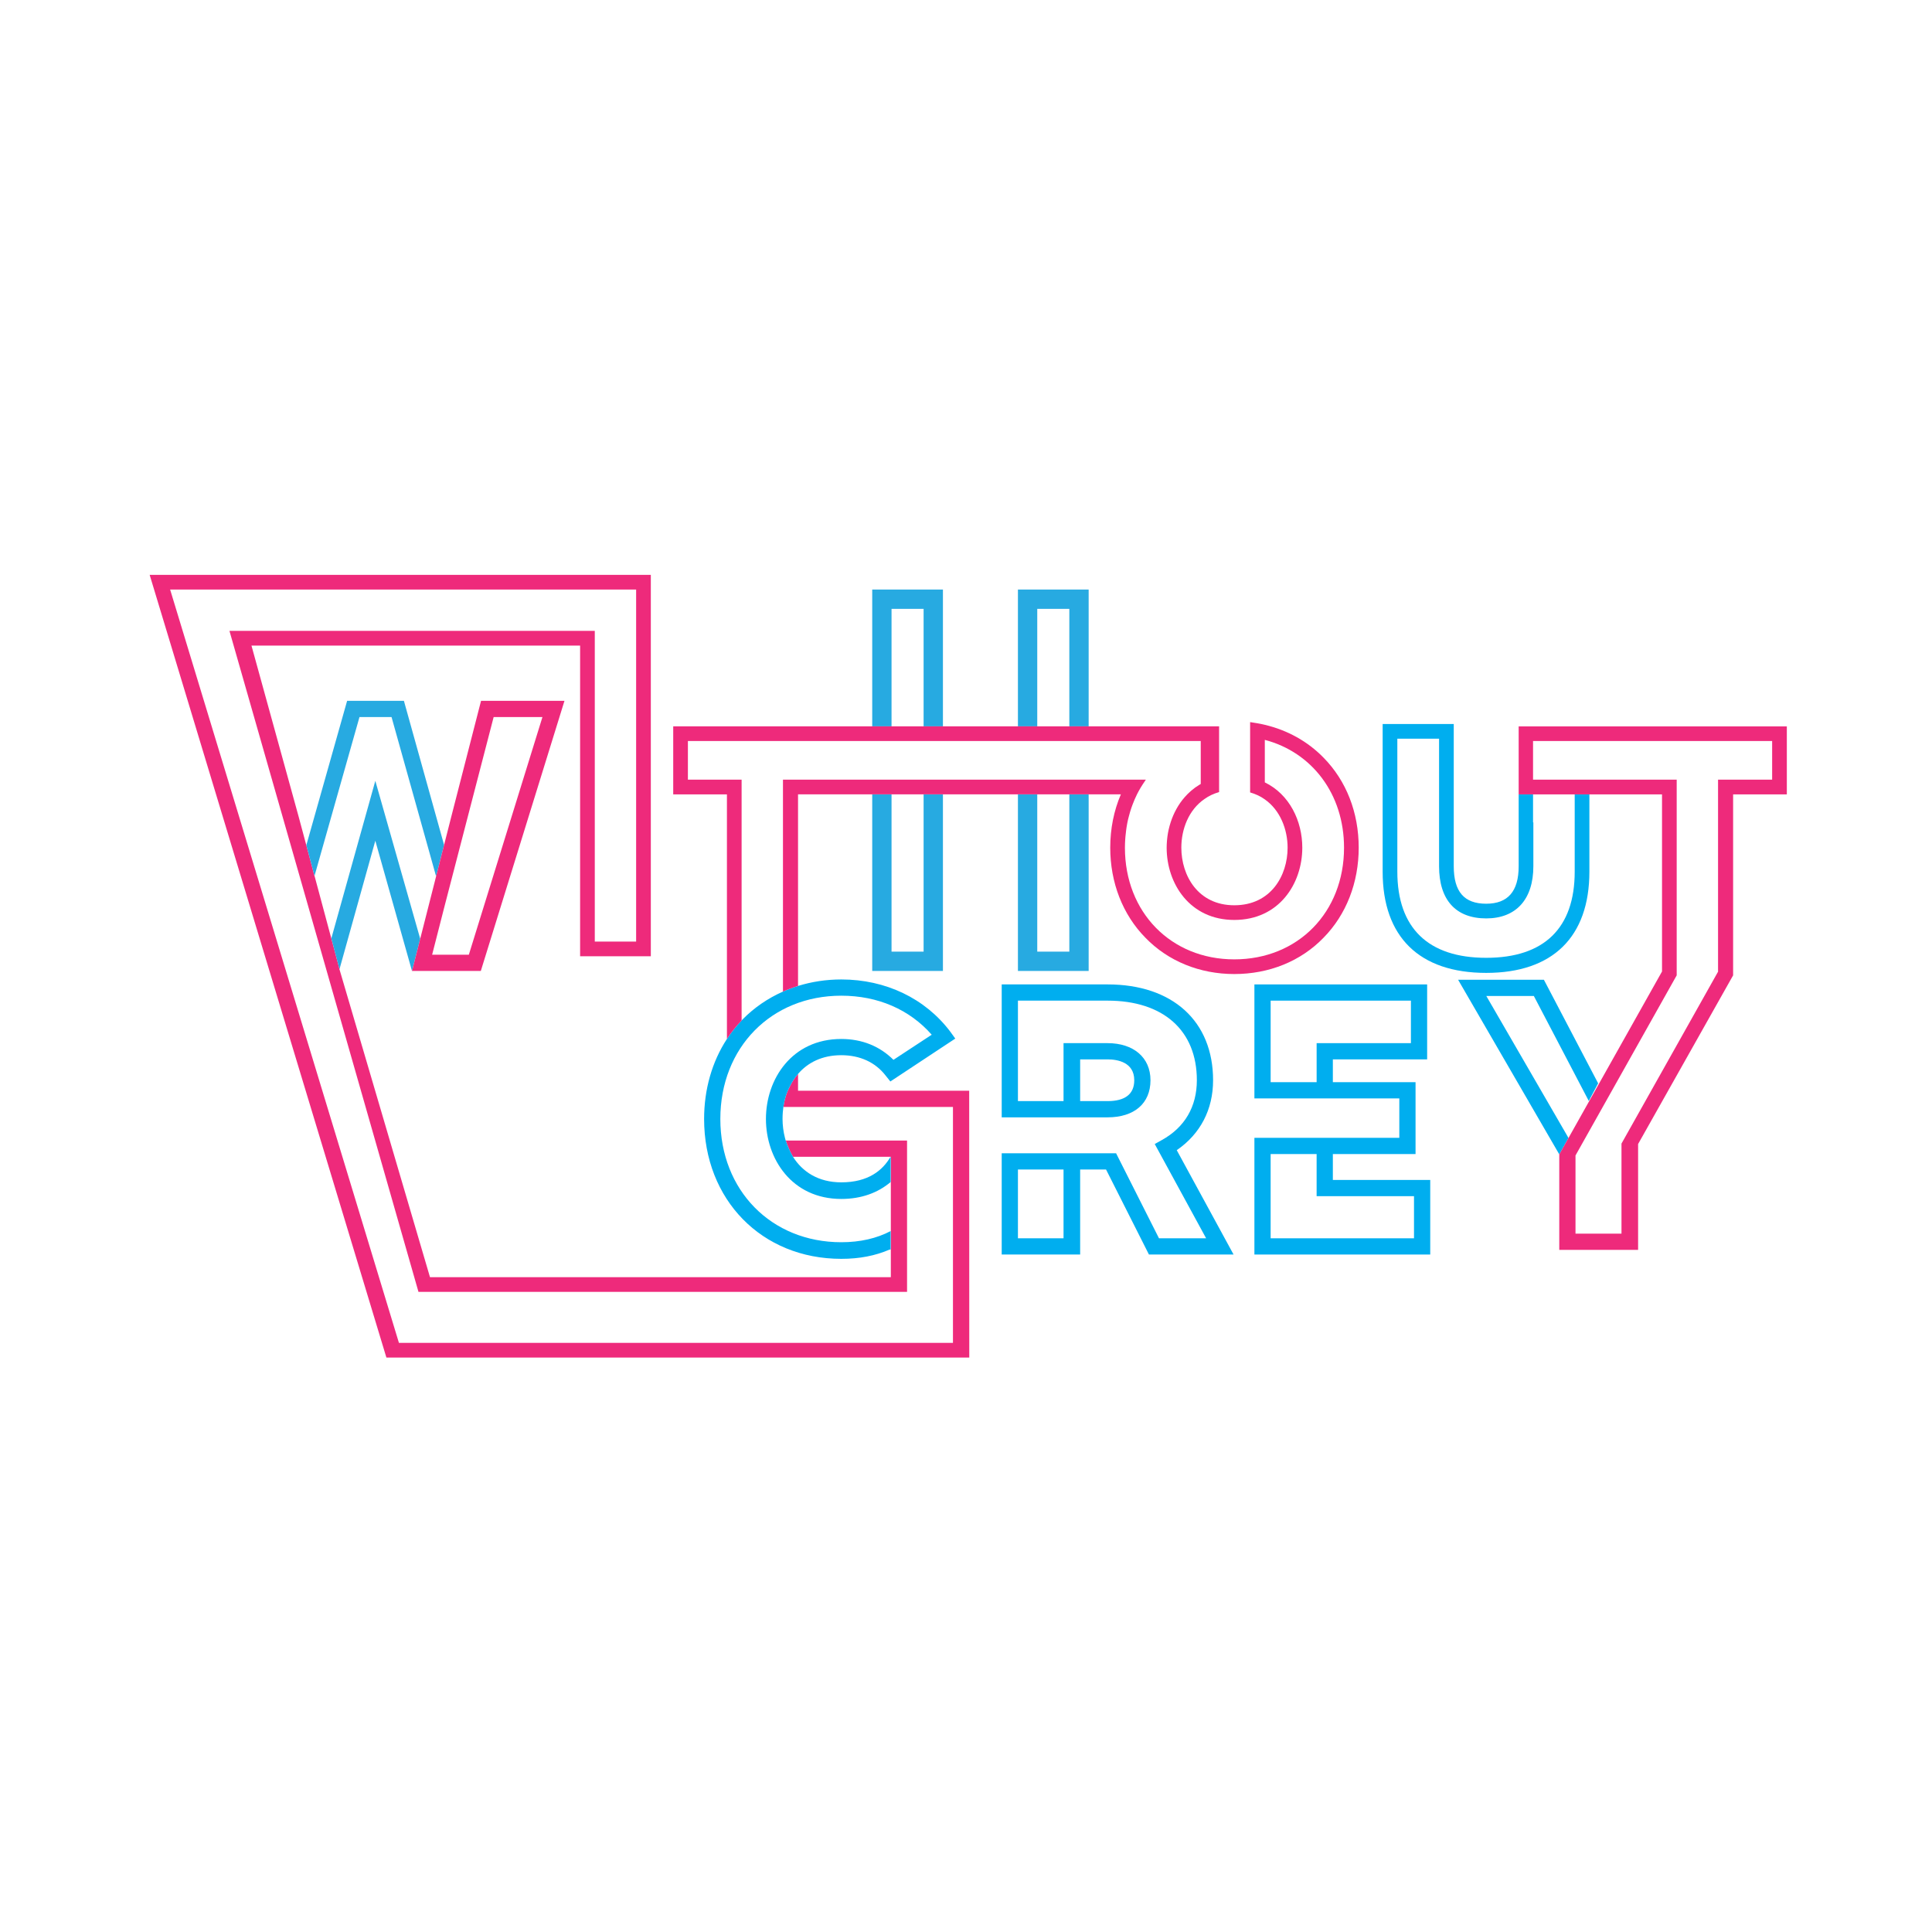
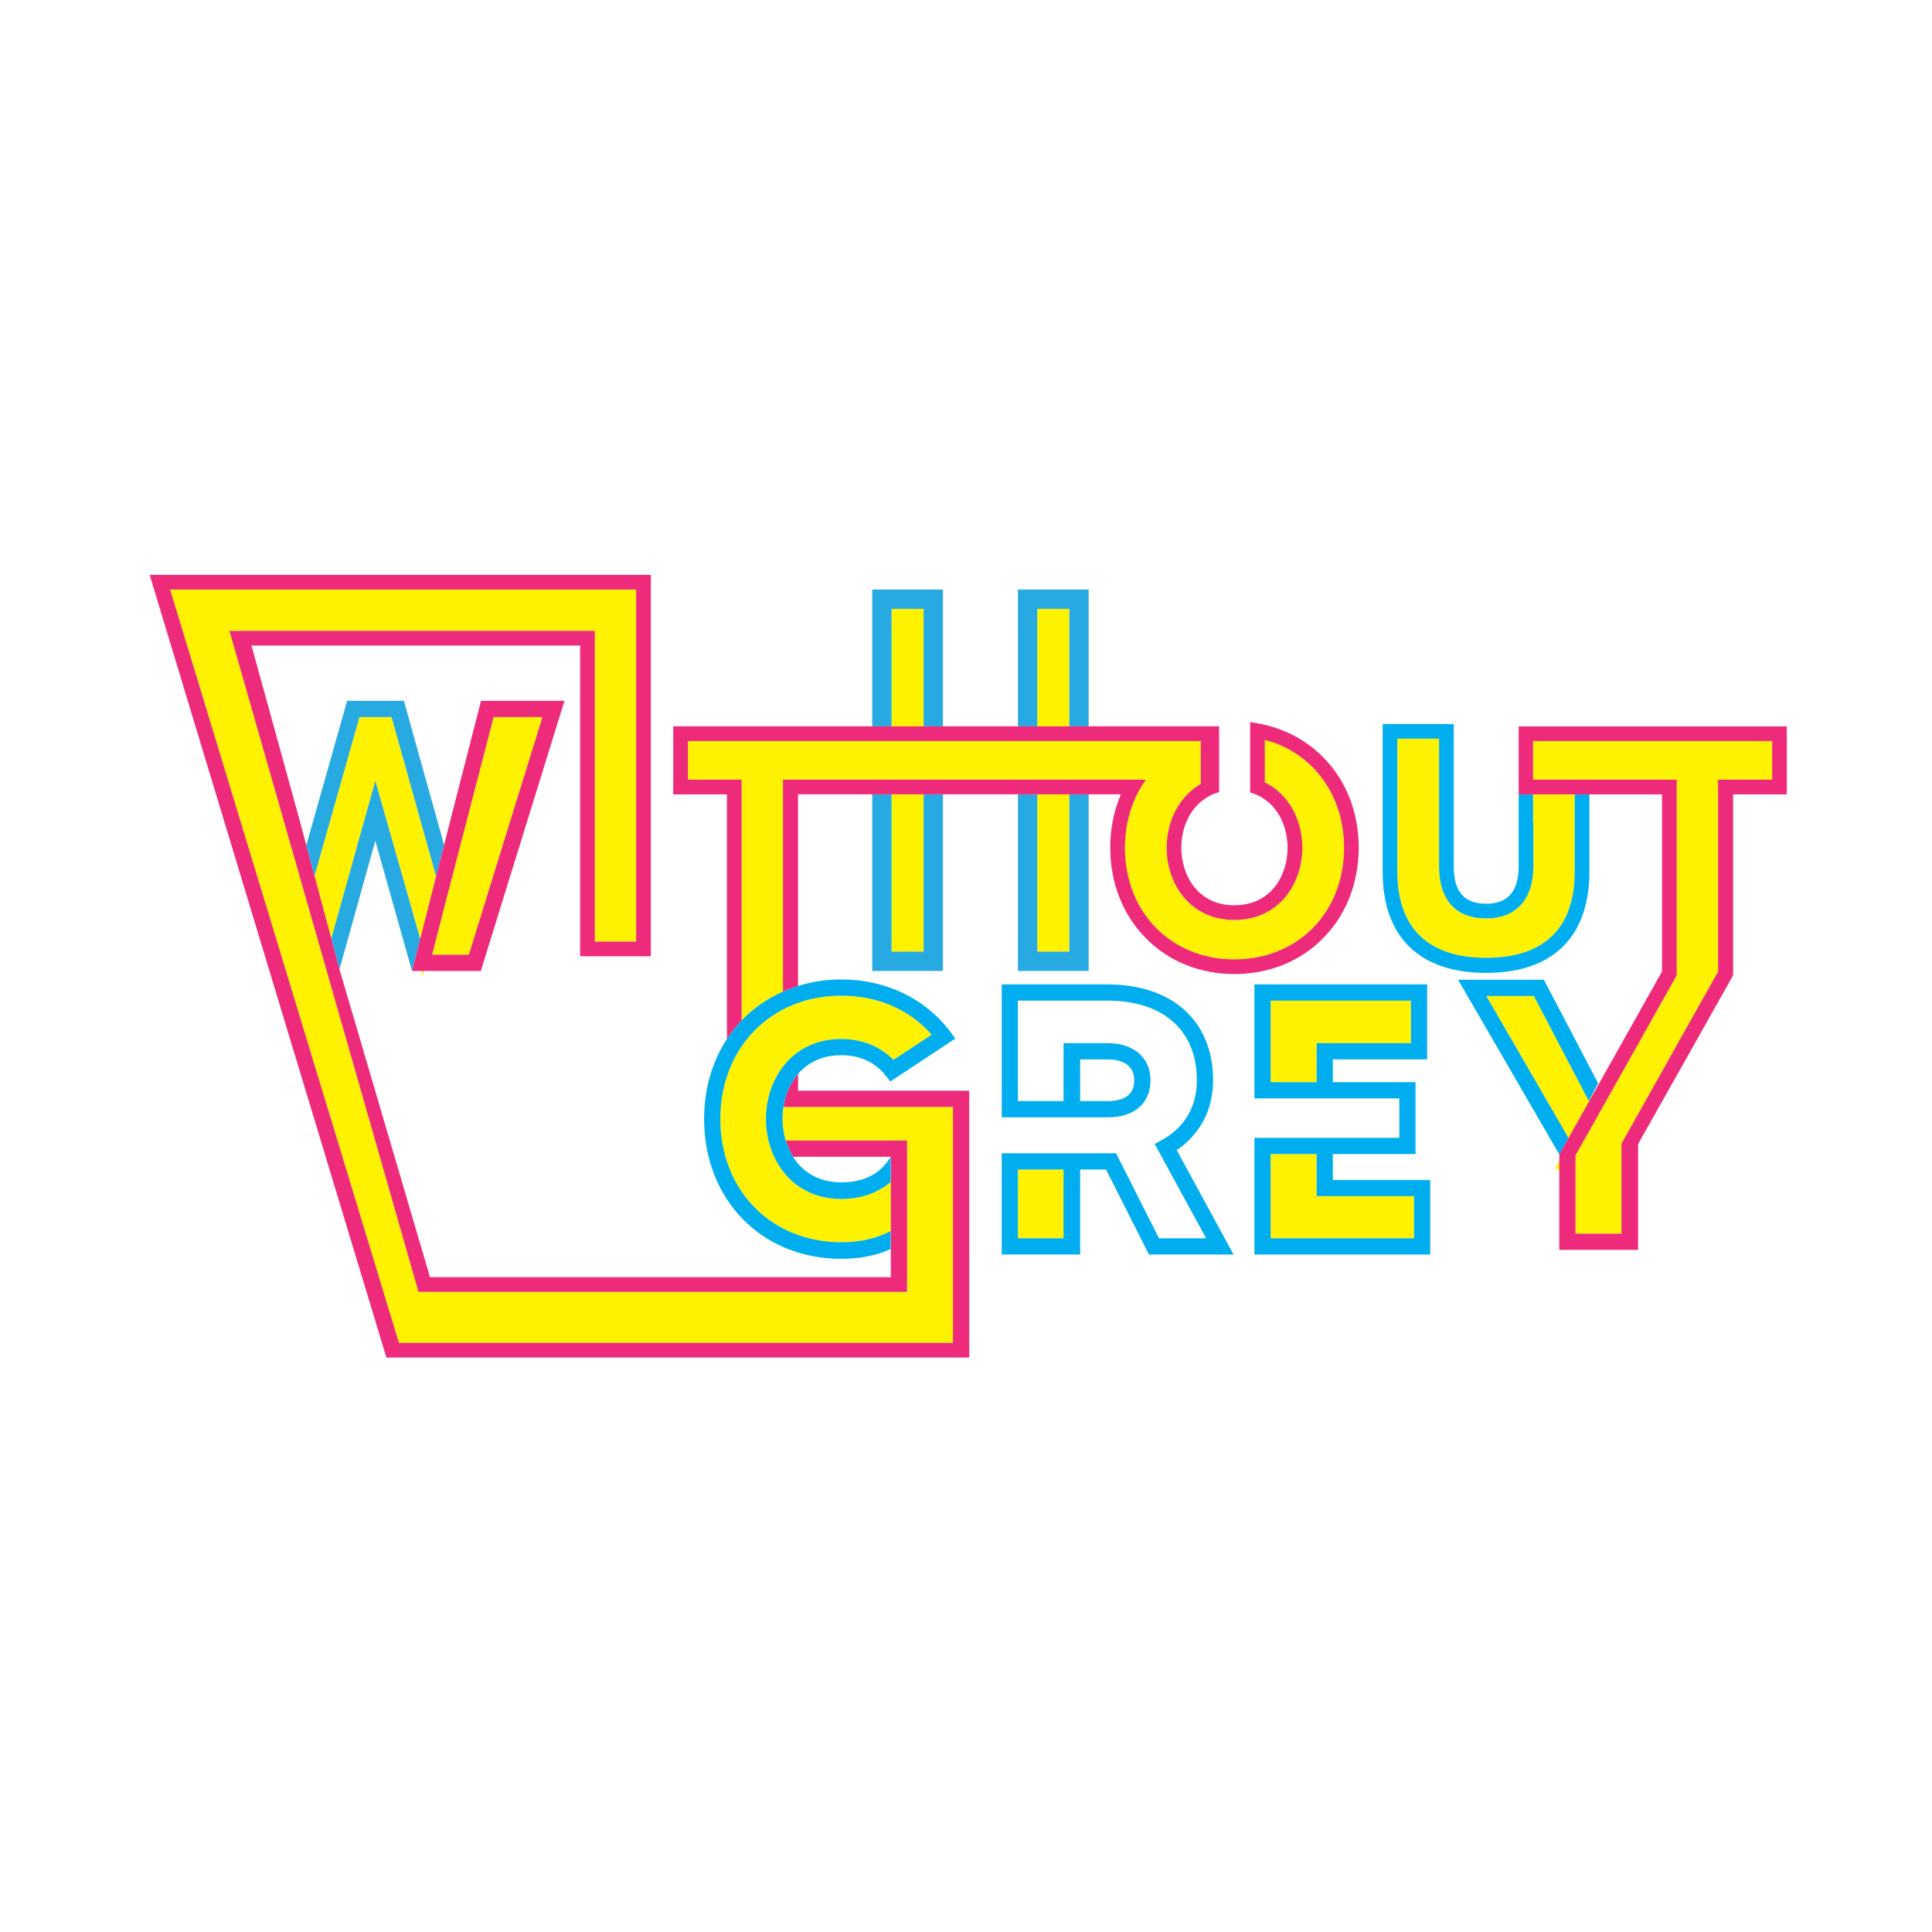
<svg xmlns="http://www.w3.org/2000/svg" version="1.1" id="Layer_1" x="0px" y="0px" width="500px" height="500px" viewBox="0 0 500 500" enable-background="new 0 0 500 500" xml:space="preserve">
  <g>
-     <path fill="none" d="M234.167,295.168h0.578v35.365v3.801h-4.2H112.399h-2.565h-1.535L59.383,163.273h94.547v80.409h10.701   l0-91.109H44.028l59.215,194.96h143.382v-61.049h-43.886c-0.13,0.914-0.216,1.943-0.216,3.101c0,1.643,0.212,3.308,0.631,4.921   c0.034,0.132,0.072,0.264,0.109,0.396c0.024,0.081,0.056,0.176,0.085,0.266h27.197H234.167z" />
-     <path fill="none" d="M217.724,305.986c7.044,0,10.739-3.15,12.75-6.618h-25.251C207.642,303.212,211.732,305.986,217.724,305.986z" />
-     <polygon fill="none" points="97.132,202.08 108.751,242.957 112.861,226.801 101.333,185.579 93.032,185.579 81.398,226.671    86.66,246.284 85.75,242.856  " />
-     <rect x="230.729" y="205.581" fill="none" width="8.301" height="40.703" />
-     <polygon fill="none" points="121.334,247.083 140.383,185.579 127.755,185.579 115.034,234.582 111.833,247.083  " />
-     <rect x="230.729" y="157.573" fill="none" width="8.301" height="30.407" />
-     <path fill="none" d="M202.631,256.621V201.78H217h71.25h3.775h4.517c-0.084,0.116-0.155,0.242-0.237,0.359   c-0.028,0.042-0.055,0.085-0.083,0.126c-0.357,0.518-0.7,1.047-1.026,1.59c-0.332,0.562-0.652,1.131-0.946,1.722   c-0.023,0.046-0.043,0.095-0.065,0.141c-0.389,0.792-0.736,1.611-1.055,2.45c-0.107,0.284-0.215,0.567-0.313,0.856   c-0.118,0.342-0.23,0.688-0.336,1.039c-0.114,0.376-0.218,0.759-0.317,1.144c-0.073,0.283-0.154,0.562-0.221,0.848   c-0.149,0.653-0.276,1.318-0.385,1.992c-0.04,0.245-0.07,0.494-0.104,0.742c-0.071,0.522-0.133,1.049-0.18,1.583   c-0.021,0.235-0.043,0.47-0.059,0.708c-0.051,0.758-0.086,1.523-0.086,2.302c0,16.701,11.901,28.902,28.302,28.902   c16.501,0,28.402-12.201,28.402-28.902c0-13.901-8.301-24.702-20.502-27.902v11.001c6.4,3.1,9.701,10,9.701,16.901   c0,9.3-6.001,18.701-17.602,18.701c-11.5,0-17.501-9.401-17.501-18.701c0-0.567,0.03-1.134,0.075-1.7   c0.011-0.14,0.023-0.28,0.037-0.419c0.054-0.544,0.122-1.087,0.217-1.625c0.004-0.021,0.006-0.041,0.01-0.061   c0.103-0.575,0.234-1.143,0.384-1.706c0.027-0.102,0.057-0.203,0.085-0.304c0.322-1.143,0.74-2.254,1.256-3.315   c0.024-0.05,0.05-0.099,0.074-0.148c0.543-1.092,1.188-2.128,1.937-3.085c0.014-0.018,0.027-0.034,0.041-0.051   c0.382-0.485,0.796-0.944,1.23-1.385h-0.013c0.042-0.042,0.089-0.081,0.131-0.123c0.2-0.2,0.409-0.392,0.621-0.581   c0.092-0.082,0.18-0.167,0.273-0.248c0.316-0.271,0.642-0.532,0.981-0.778c0.024-0.018,0.047-0.037,0.071-0.054   c0.321-0.23,0.655-0.447,0.998-0.655c0.056-0.035,0.108-0.073,0.166-0.107c0.08-0.047,0.165-0.09,0.246-0.136v-11.122l-8.918,0.002   H288.25H217h-38.971v10h13.901v62.315c0.099-0.103,0.192-0.211,0.292-0.313C195.202,260.758,198.732,258.35,202.631,256.621z" />
-     <path fill="none" d="M293.544,279.567c0-4.7-4.4-5.4-6.9-5.4h-7.101v10.8h7.101C291.144,284.967,293.544,283.168,293.544,279.567z" />
-     <rect x="268.441" y="157.573" fill="none" width="8.301" height="30.407" />
-     <rect x="268.441" y="205.581" fill="none" width="8.301" height="40.703" />
-     <rect x="263.441" y="302.668" fill="none" width="11.801" height="17.802" />
-     <polygon fill="none" points="340.742,298.668 328.841,298.668 328.841,320.47 365.943,320.47 365.943,309.568 340.742,309.568  " />
-     <polygon fill="none" points="365.143,258.966 328.841,258.966 328.841,280.067 340.742,280.067 340.742,269.967 365.143,269.967     " />
-     <path fill="none" d="M396.831,212.833v11.348c0,8.601-4.501,13.501-12.201,13.501c-7.9,0-12.2-4.801-12.2-13.501V191.18h-10.801   v34.402c0,14.601,8,22.301,23.001,22.301s22.901-7.7,22.901-22.301v-12.748v-7.253h-10.78v7.253H396.831z" />
-     <polygon fill="none" points="396.751,191.78 396.751,197.667 396.751,201.78 418.668,201.78 433.929,201.78 433.929,252.417    432.264,255.381 412.504,290.552 405.059,303.805 407.738,299.035 407.738,299.765 407.738,304.75 407.738,319.266 419.64,319.266    419.64,300.322 419.64,295.959 444.655,251.43 444.63,251.383 444.63,201.78 458.63,201.78 458.63,191.78 418.668,191.78  " />
-     <polygon fill="#27AAE1" points="239.03,246.283 230.729,246.283 230.729,205.581 225.729,205.581 225.729,251.283 244.03,251.283    244.03,205.581 239.03,205.581  " />
-     <polygon fill="#27AAE1" points="230.729,157.573 239.03,157.573 239.03,187.979 244.03,187.979 244.03,152.573 225.729,152.573    225.729,187.979 230.729,187.979  " />
-     <polygon fill="#27AAE1" points="268.441,157.573 276.742,157.573 276.742,187.979 281.742,187.979 281.742,152.573    263.441,152.573 263.441,187.979 268.441,187.979  " />
-     <polygon fill="#27AAE1" points="276.742,246.283 268.441,246.283 268.441,205.581 263.441,205.581 263.441,251.283    281.742,251.283 281.742,205.581 276.742,205.581  " />
-     <path fill="#00AEEF" d="M407.531,212.833v12.748c0,14.601-7.9,22.301-22.901,22.301s-23.001-7.7-23.001-22.301V191.18h10.801   v33.002c0,8.7,4.3,13.501,12.2,13.501c7.7,0,12.201-4.9,12.201-13.501v-11.348h-0.08v-7.253h-3.721v18.601   c0,6.5-2.8,9.701-8.4,9.701c-5.7,0-8.4-3.101-8.4-9.701v-36.802h-3.042h-0.758h-10.801h-0.649h-3.151v38.202   c0,16.901,9.501,26.202,26.802,26.202c17.201,0,26.702-9.301,26.702-26.202v-20.001h-3.801V212.833z" />
-     <path fill="#00AEEF" d="M313.945,279.567c0-15.302-10.501-24.802-27.302-24.802h-27.401v34.402h27.401   c6.9,0,11.101-3.601,11.101-9.601c0-5.9-4.4-9.601-11.101-9.601h-11.401v15h-11.801v-26.001h23.202   c14.401,0,23.102,7.7,23.102,20.602c0,6.8-3.101,12.2-9.101,15.501l-1.801,1l13.301,24.401h-12.2l-11.101-22.001h-8h-21.602v26.201   h20.301v-22.002h6.701l11.1,22.002h21.902l-14.701-27.002C310.645,293.468,313.945,287.168,313.945,279.567z M279.543,274.167   h7.101c2.5,0,6.9,0.7,6.9,5.4c0,3.601-2.4,5.399-6.9,5.399h-7.101V274.167z M275.242,320.47h-11.801v-17.802h11.801V320.47z" />
-     <path fill="#00AEEF" d="M344.941,298.668h21.401v-18.601h-21.401v-5.9h24.402v-19.401h-44.703v29.502h37.502v10.201h-37.502v30.201   h45.503v-19.301h-25.202V298.668z M340.742,280.067h-11.901v-21.102h36.302v11.001h-24.4V280.067z M365.943,309.568v10.901h-37.103   v-21.802h11.901v10.9H365.943z" />
-     <path fill="#EE2A7B" d="M202.739,286.484h43.886v61.049H103.243l-59.215-194.96H164.63l0,91.109H153.93v-80.409H59.383   l48.916,171.061h126.446v-3.801v-35.365h-31.397c0.376,1.17,1.16,3.002,1.832,4.117h-0.012c0.018,0.028,0.037,0.055,0.055,0.083   h25.251c0.007-0.013,0.016-0.024,0.023-0.037v0.037h0.048v31.165H111.281l-23.449-79.75l0.011-0.039l-1.183-4.46l-5.261-19.613   l-0.007,0.025l-1.198-4.517l-2.928-10.916l-12.187-44.189h85.052v80.409h18.301v-98.709l-129.701-0.001l61.268,202.562h150.849   l-0.021-69.05h-44.294v-4.353c-0.918,1.07-1.678,2.267-2.274,3.549C204.162,281.686,203.182,283.382,202.739,286.484z" />
-     <path fill="#00AEEF" d="M192.222,263.783c-0.1,0.102-0.193,0.21-0.292,0.313c-1.415,1.476-2.684,3.075-3.8,4.782   c-3.86,5.902-5.908,13.069-5.908,20.707c0,20.901,14.901,36.202,35.502,36.202c4.7,0,8.801-0.8,12.501-2.4h0.272v-4.786   c-3.595,1.89-7.885,2.886-12.773,2.886c-18.101,0-31.302-13.4-31.302-31.901s13.201-31.902,31.302-31.902   c9.501,0,17.701,3.601,23.401,10.101l-9.9,6.5c-3.5-3.5-8.101-5.4-13.501-5.4c-12.801,0-19.501,10.401-19.501,20.702   c0,10.3,6.7,20.701,19.501,20.701c5.187,0,9.477-1.593,12.773-4.379v-6.539v-0.037c-0.007,0.013-0.016,0.024-0.023,0.037   c-2.011,3.468-5.706,6.618-12.75,6.618c-5.991,0-10.082-2.774-12.501-6.618c-0.018-0.028-0.037-0.055-0.055-0.083h0.012   c-0.672-1.115-1.456-2.947-1.832-4.117c-0.029-0.09-0.061-0.185-0.085-0.266c-0.038-0.133-0.075-0.265-0.109-0.396   c-0.418-1.613-0.631-3.278-0.631-4.921c0-1.157,0.086-2.187,0.216-3.101c0.442-3.103,1.422-4.799,1.518-5.004   c0.596-1.282,1.356-2.479,2.274-3.549c2.488-2.901,6.174-4.848,11.192-4.848c4.8,0,8.801,1.8,11.501,5.301l1.2,1.5l16.801-11.102   l-1.3-1.8c-6.5-8.601-16.701-13.501-28.202-13.501c-3.892,0-7.657,0.58-11.192,1.676c-1.336,0.413-2.637,0.902-3.9,1.463   C198.732,258.35,195.202,260.758,192.222,263.783z" />
-     <polygon fill="#27AAE1" points="97.132,202.08 85.75,242.856 86.66,246.284 87.843,250.745 87.862,250.817 97.132,217.581    106.626,251.308 108.609,243.516 108.751,242.957  " />
-     <polygon fill="#27AAE1" points="81.398,226.671 93.032,185.579 101.333,185.579 112.861,226.801 114.928,218.674 104.533,181.379    89.832,181.379 79.279,218.734 80.193,222.179 81.391,226.696  " />
-     <path fill="#EE2A7B" d="M108.751,242.957l-0.142,0.559l-1.976,7.768h17.801l20.349-65.704l1.301-4.2h-4.4h-12.838h-4.354   l-1.079,4.2l-6.607,25.717l-1.877,7.377l-2.067,8.127L108.751,242.957z M115.034,234.582l12.721-49.003h12.628l-19.049,61.504h-9.5   L115.034,234.582z" />
-     <path fill="#EE2A7B" d="M351.632,219.381c0-9.101-3.2-17.301-9.101-23.301c-4.1-4.201-9.301-7.101-15.201-8.501   c-1.199-0.3-2.5-0.5-3.8-0.7v18.201c1.4,0.4,2.7,1,3.8,1.8c4.001,2.8,5.9,7.801,5.9,12.501c0,7.2-4.3,14.901-13.801,14.901   c-9.4,0-13.7-7.701-13.7-14.901c0-4.8,1.899-9.801,6-12.601c1.093-0.794,2.382-1.39,3.771-1.79v-0.24v-3.662v-10.305v-2.803h-4.75   h-29.008h-5h-8.301h-5H244.03h-5h-8.301h-5h-51.5v17.601h13.9v63.297c1.116-1.707,2.385-3.307,3.8-4.782V201.78h-13.901v-10H217   h71.25h13.582l8.918-0.002v11.122c-0.081,0.046-0.166,0.088-0.246,0.136c-0.058,0.034-0.11,0.072-0.166,0.107   c-0.343,0.208-0.677,0.424-0.998,0.655c-0.024,0.018-0.047,0.037-0.071,0.054c-0.34,0.247-0.665,0.508-0.981,0.778   c-0.094,0.08-0.182,0.166-0.273,0.248c-0.212,0.189-0.421,0.381-0.621,0.581c-0.042,0.042-0.089,0.08-0.131,0.123h0.013   c-0.435,0.441-0.849,0.9-1.23,1.385c-0.014,0.017-0.027,0.034-0.041,0.051c-0.749,0.958-1.394,1.993-1.937,3.085   c-0.024,0.049-0.05,0.098-0.074,0.148c-0.516,1.061-0.934,2.172-1.256,3.315c-0.028,0.102-0.058,0.203-0.085,0.304   c-0.149,0.563-0.281,1.131-0.384,1.706c-0.004,0.02-0.006,0.041-0.01,0.061c-0.095,0.538-0.163,1.081-0.217,1.625   c-0.014,0.14-0.026,0.279-0.037,0.419c-0.045,0.566-0.075,1.133-0.075,1.7c0,9.3,6.001,18.701,17.501,18.701   c11.601,0,17.602-9.401,17.602-18.701c0-6.9-3.301-13.801-9.701-16.901v-11.001c12.201,3.2,20.502,14.001,20.502,27.902   c0,16.701-11.901,28.902-28.402,28.902c-16.4,0-28.302-12.201-28.302-28.902c0-0.779,0.035-1.544,0.086-2.302   c0.016-0.238,0.038-0.473,0.059-0.708c0.047-0.534,0.108-1.061,0.18-1.583c0.034-0.248,0.064-0.497,0.104-0.742   c0.108-0.674,0.235-1.339,0.385-1.992c0.066-0.287,0.147-0.565,0.221-0.848c0.1-0.385,0.203-0.767,0.317-1.144   c0.105-0.35,0.218-0.696,0.336-1.039c0.099-0.289,0.206-0.572,0.313-0.856c0.318-0.839,0.666-1.659,1.055-2.45   c0.022-0.046,0.042-0.094,0.065-0.141c0.294-0.59,0.614-1.16,0.946-1.722c0.326-0.542,0.669-1.072,1.026-1.59   c0.028-0.042,0.055-0.085,0.083-0.126c0.082-0.117,0.153-0.243,0.237-0.359h-4.517h-3.775H217h-14.369v54.841   c1.263-0.561,2.564-1.05,3.9-1.463v-49.578h19.198h5h8.301h5h19.411h5h8.301h5h8.337c-1.802,4.199-2.751,8.865-2.751,13.801   c0,9,3.2,17.301,9.101,23.301c5.9,6.101,14.101,9.4,23.001,9.4c9.001,0,17.201-3.3,23.102-9.4   C348.432,236.682,351.632,228.382,351.632,219.381z" />
-     <polygon fill="#00AEEF" points="384.657,257.762 396.958,257.762 411.177,284.929 413.595,280.362 399.559,253.562    377.357,253.562 403.54,298.75 405.926,294.503  " />
-     <path fill="#EE2A7B" d="M393.03,187.979v0.313v17.289h3.721h10.78h3.801h18.797v45.802l0.011,0.02l-1.213,2.159l-23.001,40.941   l-2.386,4.247l-0.002,0.004v4.196v20.516h20.401v-19.278v-8.112l22.9-40.658l1.045-1.855l0.645-1.145v-46.836h13.901v-17.601   H393.03z M458.63,201.78h-14v49.603l0.025,0.047l-25.016,44.529v4.363v18.943h-11.901V304.75v-4.985v-0.729l-2.68,4.77   l7.445-13.253l19.76-35.171l1.665-2.964V201.78h-15.261h-21.917v-4.113v-5.887h21.917h39.962V201.78z" />
+     <path fill="none" d="M293.544,279.566c0-4.699-4.399-5.399-6.899-5.399h-7.102v10.799h7.102   C291.145,284.966,293.544,283.168,293.544,279.566z" />
+     <path fill="none" d="M230.474,299.368h-25.251c-0.017-0.026-0.035-0.052-0.051-0.077h-0.001c0.017,0.026,0.035,0.053,0.052,0.079   c2.419,3.844,6.51,6.618,12.501,6.618c7.044,0,10.739-3.15,12.75-6.618c0.007-0.013,0.016-0.024,0.023-0.037v-0.002   C230.49,299.344,230.481,299.355,230.474,299.368z" />
+     <polygon fill="none" points="230.545,299.368 230.497,299.368 230.497,299.37 230.497,303.364 230.545,303.327  " />
+     <polygon fill="#FFF200" points="239.03,205.579 238.03,205.579 231.729,205.579 230.729,205.579 228.729,205.579 228.729,205.581    230.729,205.581 230.729,246.283 239.03,246.283 239.03,205.581 241.03,205.581 241.03,205.579  " />
+     <polygon fill="#FFF200" points="276.742,205.579 275.742,205.579 269.441,205.579 268.441,205.579 266.441,205.579    266.441,205.581 268.441,205.581 268.441,246.283 276.742,246.283 276.742,205.581 278.742,205.581 278.742,205.579  " />
+     <path fill="#FFF200" d="M202.631,256.62v-1.078v-53.763H217h71.251h3.774h4.518c-0.084,0.116-0.155,0.242-0.236,0.359   c-0.029,0.041-0.056,0.084-0.084,0.126c-0.356,0.518-0.699,1.048-1.025,1.59c-0.332,0.562-0.652,1.132-0.946,1.722   c-0.022,0.047-0.043,0.095-0.065,0.141c-0.389,0.791-0.736,1.611-1.055,2.45c-0.107,0.284-0.214,0.567-0.313,0.856   c-0.118,0.343-0.231,0.689-0.336,1.039c-0.114,0.377-0.217,0.759-0.317,1.144c-0.074,0.283-0.155,0.561-0.222,0.848   c-0.149,0.653-0.276,1.318-0.385,1.992c-0.039,0.245-0.07,0.494-0.104,0.742c-0.072,0.522-0.133,1.049-0.18,1.583   c-0.021,0.235-0.043,0.47-0.06,0.708c-0.051,0.758-0.086,1.523-0.086,2.302c0,16.701,11.902,28.902,28.302,28.902   c16.502,0,28.402-12.201,28.402-28.902c0-13.901-8.301-24.702-20.502-27.902v11.001c6.4,3.1,9.701,10.001,9.701,16.901   c0,9.3-6.001,18.701-17.602,18.701c-11.5,0-17.502-9.401-17.502-18.701c0-0.567,0.03-1.134,0.075-1.7   c0.011-0.14,0.022-0.279,0.037-0.419c0.054-0.544,0.122-1.087,0.217-1.625c0.004-0.02,0.007-0.041,0.011-0.061   c0.103-0.575,0.234-1.143,0.383-1.706c0.027-0.101,0.058-0.202,0.086-0.304c0.322-1.143,0.74-2.254,1.256-3.315   c0.023-0.05,0.05-0.099,0.074-0.148c0.543-1.092,1.188-2.127,1.937-3.085c0.015-0.017,0.027-0.034,0.041-0.051   c0.381-0.485,0.795-0.944,1.229-1.385h-0.012c0.041-0.043,0.088-0.081,0.131-0.123c0.199-0.2,0.408-0.392,0.621-0.581   c0.09-0.082,0.178-0.168,0.272-0.248c0.315-0.27,0.642-0.531,0.981-0.778c0.023-0.017,0.047-0.036,0.07-0.054   c0.321-0.231,0.655-0.447,0.998-0.655c0.057-0.035,0.107-0.073,0.166-0.107c0.08-0.048,0.165-0.09,0.246-0.136v-11.122   l-8.918,0.002H288.25H217h-38.972v10h13.901v60.895v1.421c-1.088,1.135-2.088,2.344-3,3.617v0.002   c0.913-1.274,1.913-2.483,3.001-3.619c0.099-0.103,0.192-0.211,0.292-0.313c2.98-3.025,6.51-5.434,10.409-7.161   c0.976-0.434,1.98-0.81,3-1.155v-0.002C204.611,255.811,203.606,256.187,202.631,256.62z" />
+     <polygon fill="#FFF200" points="109.402,252.563 109.728,251.284 109.039,251.284  " />
+     <polygon fill="#FFF200" points="108.609,243.516 107.769,246.817 107.769,246.817  " />
+     <polygon fill="#FFF200" points="112.861,226.801 101.333,185.579 93.032,185.579 81.398,226.671 81.392,226.694 81.392,226.696    81.399,226.671 86.66,246.284 85.75,242.856 97.132,202.08 108.751,242.957 112.862,226.801 113.851,222.914 113.85,222.911  " />
+     <polygon fill="#FFF200" points="230.729,187.98 231.729,187.98 238.03,187.98 239.03,187.98 241.03,187.98 241.03,187.979    239.03,187.979 239.03,157.573 230.729,157.573 230.729,187.979 228.729,187.979 228.729,187.98  " />
+     <polygon fill="#FFF200" points="411.177,284.929 396.958,257.762 384.657,257.762 405.926,294.503 412.407,282.967    412.313,282.784  " />
+     <path fill="#FFF200" d="M230.545,317.446v-10.313v-3.806l-0.048,0.037v2.545c-3.296,2.786-7.586,4.379-12.773,4.379   c-12.801,0-19.501-10.401-19.501-20.701c0-10.301,6.7-20.702,19.501-20.702c5.4,0,10.001,1.9,13.501,5.4l9.9-6.5   c-5.7-6.5-13.9-10.102-23.401-10.102c-18.101,0-31.302,13.401-31.302,31.902s13.201,31.901,31.302,31.901   c4.888,0,9.178-0.996,12.773-2.887v2.22c0.016-0.008,0.032-0.016,0.048-0.022V317.446z" />
+     <polygon fill="#FFF200" points="268.441,187.98 269.441,187.98 275.742,187.98 276.742,187.98 278.742,187.98 278.742,187.979    276.742,187.979 276.742,157.573 268.441,157.573 268.441,187.979 266.441,187.979 266.441,187.98  " />
+     <rect x="263.441" y="302.668" fill="#FFF200" width="11.801" height="17.802" />
+     <path fill="#FFF200" d="M205.18,299.285c-0.672-1.115-1.456-2.947-1.832-4.117h31.397v35.365v3.801H108.299L59.383,163.273h94.547   v80.409h10.7v-91.109H44.028l59.215,194.96h143.382v-61.049H202.74l0,0c0,0.001,0,0.001,0,0.002   c-0.13,0.914-0.216,1.943-0.216,3.101c0,1.644,0.213,3.308,0.631,4.921c0.034,0.131,0.071,0.264,0.109,0.396   c0.024,0.08,0.056,0.176,0.085,0.266C203.724,296.339,204.507,298.17,205.18,299.285L205.18,299.285L205.18,299.285z" />
+     <rect x="205.169" y="299.287" fill="#FFF200" width="0.001" height="0.005" />
+     <path fill="#FFF200" d="M202.988,285.125c0.136-0.624,0.286-1.175,0.438-1.641h0C203.274,283.95,203.124,284.501,202.988,285.125z" />
+     <path fill="#FFF200" d="M202.916,285.457c0.004-0.022,0.007-0.047,0.012-0.068C202.923,285.41,202.92,285.436,202.916,285.457z" />
+     <polygon fill="#FFF200" points="111.834,247.083 121.334,247.083 140.383,185.579 127.755,185.579 115.034,234.582  " />
+     <polygon fill="#FFF200" points="328.84,298.667 328.84,320.469 365.943,320.469 365.943,309.568 365.943,309.567 340.741,309.567    340.741,298.667  " />
+     <path fill="#FFF200" d="M396.831,212.834v11.348c0,8.601-4.501,13.501-12.201,13.501c-7.899,0-12.2-4.801-12.2-13.501V191.18   h-10.801v34.401c0,14.601,8,22.301,23.001,22.301s22.901-7.7,22.901-22.301v-12.748h0.001v-7.252h-0.001h-10.78v7.253H396.831z" />
+     <polygon fill="#FFF200" points="340.742,280.066 340.743,280.066 340.743,269.966 365.143,269.966 365.143,258.965    328.841,258.965 328.841,280.066  " />
+     <polygon fill="#FFF200" points="407.738,299.766 407.738,304.75 407.738,319.265 419.639,319.265 419.639,300.322 419.639,295.959    444.655,251.43 444.63,251.383 444.63,201.78 458.629,201.78 458.629,191.78 418.667,191.78 396.75,191.78 396.75,197.667    396.75,201.78 418.667,201.78 433.928,201.78 433.928,252.418 432.263,255.382 412.503,290.553 405.058,303.807 407.738,299.036     " />
+     <polygon fill="#FFF200" points="403.538,300.387 402.442,302.337 403.538,302.953 403.538,302.95  " />
+     <polygon fill="#27AAE1" points="239.03,205.581 239.03,246.283 230.729,246.283 230.729,205.581 228.729,205.581 225.729,205.581    225.729,251.283 244.03,251.283 244.03,205.581 241.03,205.581  " />
+     <polygon fill="#27AAE1" points="230.729,187.979 230.729,157.573 239.03,157.573 239.03,187.979 241.03,187.979 244.03,187.979    244.03,152.573 225.729,152.573 225.729,187.979 228.729,187.979  " />
+     <polygon fill="#27AAE1" points="268.441,187.979 268.441,157.573 276.742,157.573 276.742,187.979 278.742,187.979    281.742,187.979 281.742,152.573 263.441,152.573 263.441,187.979 266.441,187.979  " />
+     <polygon fill="#27AAE1" points="276.742,205.581 276.742,246.283 268.441,246.283 268.441,205.581 266.441,205.581    263.441,205.581 263.441,251.283 281.742,251.283 281.742,205.581 278.742,205.581  " />
+     <path fill="#00AEEF" d="M407.532,205.581v7.252h-0.001v12.748c0,14.601-7.9,22.301-22.901,22.301s-23.001-7.7-23.001-22.301V191.18   h10.801v33.002c0,8.7,4.301,13.501,12.2,13.501c7.7,0,12.201-4.9,12.201-13.501v-11.348h-0.08v-7.253h-3.721v18.601   c0,6.5-2.8,9.701-8.4,9.701c-5.7,0-8.399-3.101-8.399-9.701V187.38h-3.043h-0.758h-10.801h-0.648h-3.151v38.202   c0,16.901,9.501,26.202,26.802,26.202c17.201,0,26.702-9.301,26.702-26.202v-20.001h-0.001H407.532z" />
+     <path fill="#00AEEF" d="M313.945,279.566c0-15.301-10.502-24.801-27.303-24.801h-27.4v34.401h27.4c6.9,0,11.102-3.601,11.102-9.601   c0-5.9-4.4-9.602-11.102-9.602h-11.4v15h-11.801v-26.001h23.201c14.401,0,23.103,7.7,23.103,20.603c0,6.8-3.101,12.199-9.101,15.5   l-1.802,1l13.302,24.401h-12.201l-11.101-22.001h-8h-21.602v26.201h20.301v-22.002h6.701l11.1,22.002h21.902l-14.701-27.002   C310.645,293.468,313.945,287.168,313.945,279.566z M279.543,274.167h7.102c2.5,0,6.899,0.7,6.899,5.399   c0,3.602-2.399,5.399-6.899,5.399h-7.102V274.167z M275.242,302.668v17.802h-11.801v-17.802H275.242z" />
+     <path fill="#00AEEF" d="M344.941,298.668h21.4v-18.602h-21.4v-5.899h24.401v-19.401h-44.702v29.502h37.502v10.201h-37.502v30.201   h45.502v-19.301h-25.201V298.668z M365.143,258.965v11.001h-24.399v10.101h-0.001h-11.901v-21.102H365.143z M365.943,309.567   L365.943,309.567v10.901H328.84v-21.802h11.901v10.9H365.943z" />
+     <path fill="#EE2A7B" d="M202.988,285.125c-0.02,0.091-0.042,0.17-0.061,0.264c-0.004,0.021-0.008,0.046-0.012,0.068   c-0.064,0.324-0.125,0.664-0.176,1.027l0,0h43.885v61.049H103.243l-59.215-194.96H164.63v91.109h-10.7v-80.409H59.383   l48.916,171.061h126.446v-3.801v-35.365h-31.397c0.376,1.17,1.16,3.002,1.832,4.117h-0.001l0,0c0,0.001,0,0.001,0.001,0.002h-0.011   c0,0.001,0.001,0.003,0.002,0.004c0.017,0.025,0.034,0.051,0.051,0.077h25.251c0.007-0.013,0.016-0.024,0.023-0.037v0.002v0.035   h0.048v3.959v3.806v10.313v3.352v9.735H111.281l-23.449-79.75l0.011-0.039l-1.183-4.46l-5.261-19.613l-0.007,0.025l0-0.002l0,0.001   l-1.198-4.517l-0.089-0.337l-2.837-10.579l-12.187-44.189h85.052v80.409h18.301v-98.709l-129.701-0.001l61.268,202.562h150.849   l-0.021-69.05h-44.294v-4.354c-0.918,1.07-1.678,2.268-2.274,3.549c-0.059,0.124-0.441,0.805-0.833,2.004   C203.274,283.95,203.124,284.501,202.988,285.125z" />
+     <path fill="#00AEEF" d="M202.631,256.622c-3.899,1.728-7.429,4.136-10.409,7.161c-0.1,0.102-0.193,0.21-0.292,0.313   c-1.088,1.136-2.088,2.345-3.001,3.619c-0.274,0.382-0.542,0.77-0.799,1.163c-3.86,5.902-5.908,13.069-5.908,20.707   c0,20.901,14.901,36.202,35.502,36.202c4.7,0,8.801-0.8,12.501-2.4h0.272v-2.566v-2.22c-3.595,1.891-7.885,2.887-12.773,2.887   c-18.101,0-31.302-13.4-31.302-31.901s13.201-31.902,31.302-31.902c9.501,0,17.701,3.602,23.401,10.102l-9.9,6.5   c-3.5-3.5-8.101-5.4-13.501-5.4c-12.801,0-19.501,10.401-19.501,20.702c0,10.3,6.7,20.701,19.501,20.701   c5.187,0,9.477-1.593,12.773-4.379v-2.545v-3.994v-0.002v-0.035c-0.007,0.013-0.016,0.024-0.023,0.037   c-2.011,3.468-5.706,6.618-12.75,6.618c-5.991,0-10.082-2.774-12.501-6.618c-0.017-0.026-0.035-0.053-0.052-0.079   c-0.001-0.001-0.002-0.003-0.003-0.004h0.001h0.011c0-0.001,0-0.001-0.001-0.002c-0.672-1.115-1.455-2.946-1.831-4.115   c-0.029-0.09-0.061-0.186-0.085-0.266c-0.038-0.133-0.075-0.266-0.109-0.396c-0.418-1.613-0.631-3.277-0.631-4.921   c0-1.157,0.086-2.187,0.216-3.101c0-0.001,0-0.001,0-0.002c0.051-0.363,0.112-0.703,0.176-1.027   c0.004-0.021,0.007-0.047,0.012-0.068c0.019-0.094,0.041-0.173,0.061-0.264c0.136-0.624,0.286-1.175,0.438-1.641   c0.391-1.198,0.773-1.878,0.831-2.002c0.596-1.282,1.356-2.479,2.274-3.549c2.488-2.901,6.174-4.849,11.192-4.849   c4.8,0,8.801,1.8,11.501,5.301l1.2,1.5l16.801-11.102l-1.3-1.8c-6.5-8.602-16.701-13.502-28.202-13.502   c-3.892,0-7.657,0.58-11.192,1.677c-0.304,0.094-0.6,0.206-0.9,0.308C204.611,255.813,203.606,256.188,202.631,256.622z" />
+     <polygon fill="#27AAE1" points="108.609,243.516 108.751,242.957 97.132,202.08 85.75,242.856 86.66,246.284 87.843,250.744    87.843,250.745 87.862,250.816 97.132,217.581 106.626,251.309 107.769,246.817  " />
+     <polygon fill="#27AAE1" points="81.391,226.696 81.392,226.694 81.398,226.671 93.032,185.579 101.333,185.579 112.861,226.801    113.85,222.911 114.928,218.674 104.533,181.379 89.832,181.379 79.279,218.734 80.104,221.842 80.193,222.179  " />
+     <path fill="#EE2A7B" d="M112.862,226.801l-4.111,16.156l-0.142,0.559l-0.84,3.301l-1.136,4.467h2.406h0.689h14.706l20.349-65.704   l1.301-4.2h-4.4h-12.838h-4.354l-1.079,4.2l-6.607,25.717l-1.877,7.377l-1.079,4.24L112.862,226.801z M127.755,185.579h12.628   l-19.049,61.504h-9.5l3.2-12.501L127.755,185.579z" />
+     <path fill="#EE2A7B" d="M351.632,219.381c0-9.101-3.2-17.301-9.101-23.301c-4.1-4.201-9.301-7.101-15.201-8.501   c-1.199-0.3-2.5-0.5-3.8-0.7v18.201c1.399,0.4,2.7,1,3.8,1.8c4.001,2.8,5.9,7.801,5.9,12.501c0,7.2-4.301,14.901-13.802,14.901   c-9.399,0-13.7-7.701-13.7-14.901c0-4.8,1.899-9.801,6-12.601c1.094-0.794,2.383-1.39,3.771-1.79v-0.24v-3.662v-10.305v-2.803   h-4.75h-29.008h-3h-2h-1h-6.301h-1h-2h-3H244.03h-3h-2h-1h-6.301h-1h-2h-3h-51.5v17.601h13.9v63.297   c0.258-0.395,0.526-0.782,0.8-1.165c0.912-1.273,1.912-2.482,3-3.617v-1.421V201.78h-13.901v-10H217h71.25h13.582l8.918-0.002   V202.9c-0.081,0.046-0.166,0.088-0.246,0.136c-0.059,0.034-0.109,0.072-0.166,0.107c-0.343,0.208-0.677,0.424-0.998,0.655   c-0.023,0.018-0.047,0.037-0.07,0.054c-0.34,0.247-0.666,0.508-0.981,0.778c-0.095,0.08-0.183,0.166-0.272,0.248   c-0.213,0.189-0.422,0.381-0.621,0.581c-0.043,0.042-0.09,0.08-0.131,0.123h0.012c-0.435,0.441-0.849,0.9-1.229,1.385   c-0.014,0.017-0.026,0.034-0.041,0.051c-0.749,0.958-1.394,1.993-1.937,3.085c-0.024,0.049-0.051,0.098-0.074,0.148   c-0.516,1.061-0.934,2.172-1.256,3.315c-0.028,0.102-0.059,0.203-0.086,0.304c-0.148,0.563-0.28,1.131-0.383,1.706   c-0.004,0.02-0.007,0.041-0.011,0.061c-0.095,0.538-0.163,1.081-0.217,1.625c-0.015,0.14-0.026,0.279-0.037,0.419   c-0.045,0.566-0.075,1.133-0.075,1.7c0,9.3,6.002,18.701,17.502,18.701c11.601,0,17.602-9.401,17.602-18.701   c0-6.9-3.301-13.801-9.701-16.901v-11.001c12.201,3.2,20.502,14.001,20.502,27.902c0,16.701-11.9,28.902-28.402,28.902   c-16.399,0-28.302-12.201-28.302-28.902c0-0.779,0.035-1.544,0.086-2.302c0.017-0.238,0.038-0.473,0.06-0.708   c0.047-0.534,0.107-1.061,0.18-1.583c0.033-0.248,0.064-0.497,0.104-0.742c0.108-0.674,0.235-1.339,0.385-1.992   c0.066-0.287,0.147-0.564,0.222-0.848c0.101-0.385,0.203-0.767,0.317-1.144c0.104-0.35,0.218-0.696,0.336-1.039   c0.099-0.289,0.205-0.572,0.313-0.856c0.318-0.839,0.666-1.659,1.055-2.45c0.022-0.046,0.043-0.094,0.065-0.141   c0.294-0.59,0.614-1.16,0.946-1.722c0.326-0.542,0.669-1.072,1.025-1.59c0.028-0.042,0.055-0.085,0.084-0.126   c0.081-0.117,0.152-0.243,0.236-0.359h-4.518h-3.774H217h-14.369v53.763v1.078c0.976-0.434,1.98-0.81,3-1.155   c0.301-0.102,0.596-0.214,0.9-0.308v-49.578h19.198h3h2h1h6.301h1h2h3h19.412h3h2h1h6.301h1h2h3h8.337   c-1.802,4.199-2.751,8.865-2.751,13.801c0,9,3.199,17.301,9.101,23.301c5.9,6.101,14.102,9.4,23.001,9.4   c9.002,0,17.201-3.3,23.103-9.4C348.432,236.682,351.632,228.382,351.632,219.381z" />
+     <polygon fill="#00AEEF" points="405.926,294.503 384.657,257.762 396.958,257.762 411.177,284.929 412.313,282.784    413.595,280.361 399.559,253.563 377.357,253.563 403.54,298.75  " />
+     <line fill="none" stroke="#EE2A7B" stroke-width="0" stroke-linecap="round" stroke-linejoin="round" x1="393.03" y1="187.981" x2="393.03" y2="187.979" />
+     <path fill="#EE2A7B" d="M393.03,187.981v0.311v17.289h3.721h10.78h0.001h3.8h0.001h18.796v45.802l0.011,0.02l-1.213,2.16   l-16.52,29.404l-6.481,11.536l-2.386,4.247l-0.002,0.004v1.633v2.563v0.003v20.513h20.401v-19.278v-8.111l22.899-40.658   l1.045-1.855l0.646-1.145v-46.836h13.9v-17.601H393.03z M412.503,290.553l19.76-35.171l1.665-2.964V201.78h-15.261H396.75v-4.113   v-5.887h21.917h39.962v10H444.63v49.603l0.025,0.047l-25.017,44.529v4.363v18.942h-11.9V304.75v-4.984v-0.729l-2.681,4.771   L412.503,290.553z" />
  </g>
</svg>
